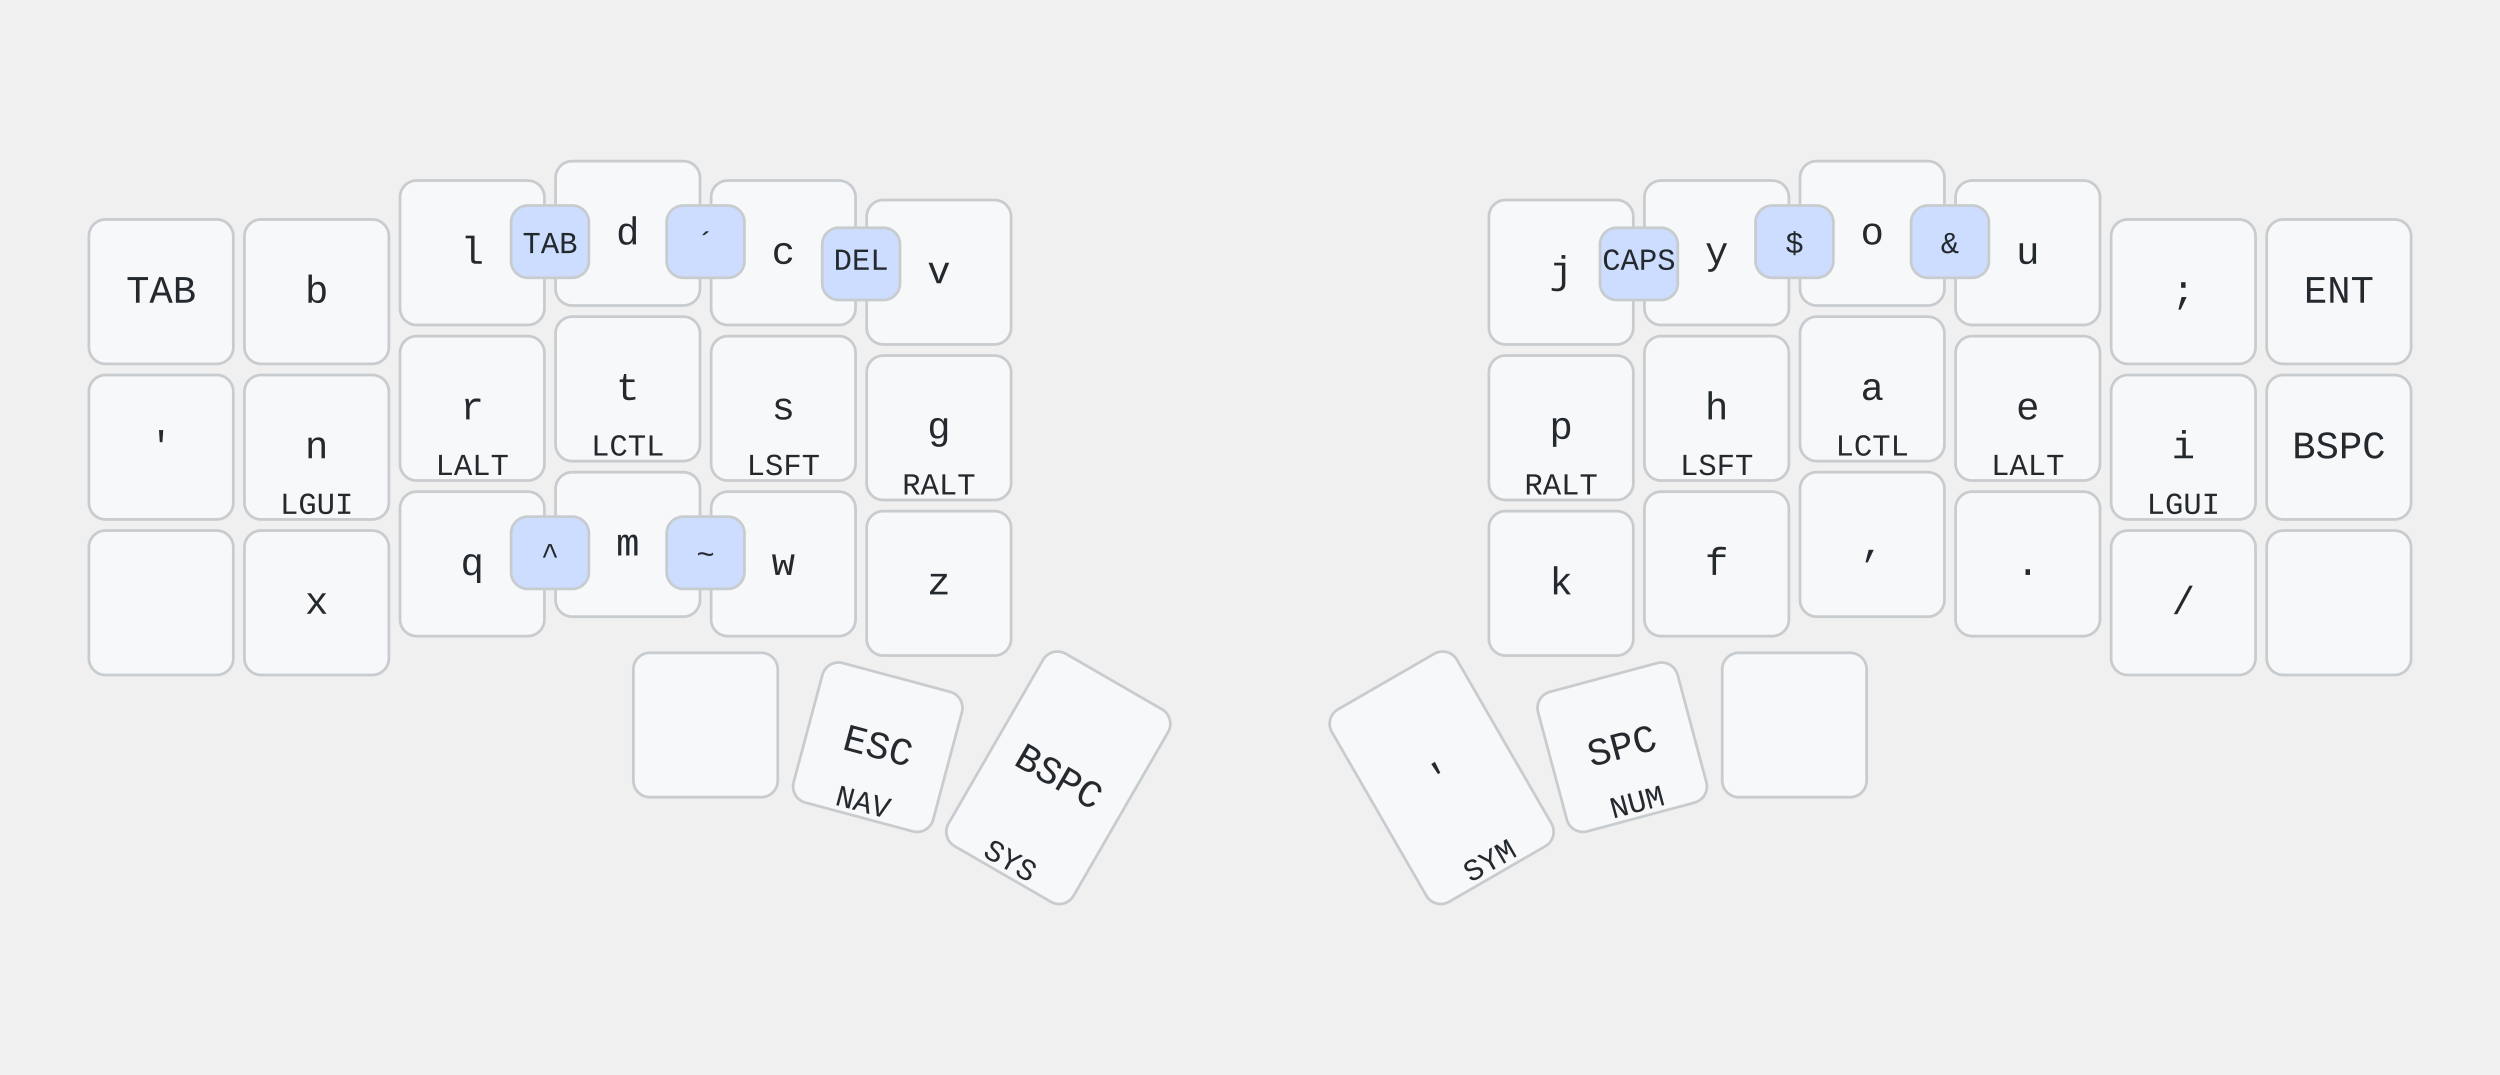
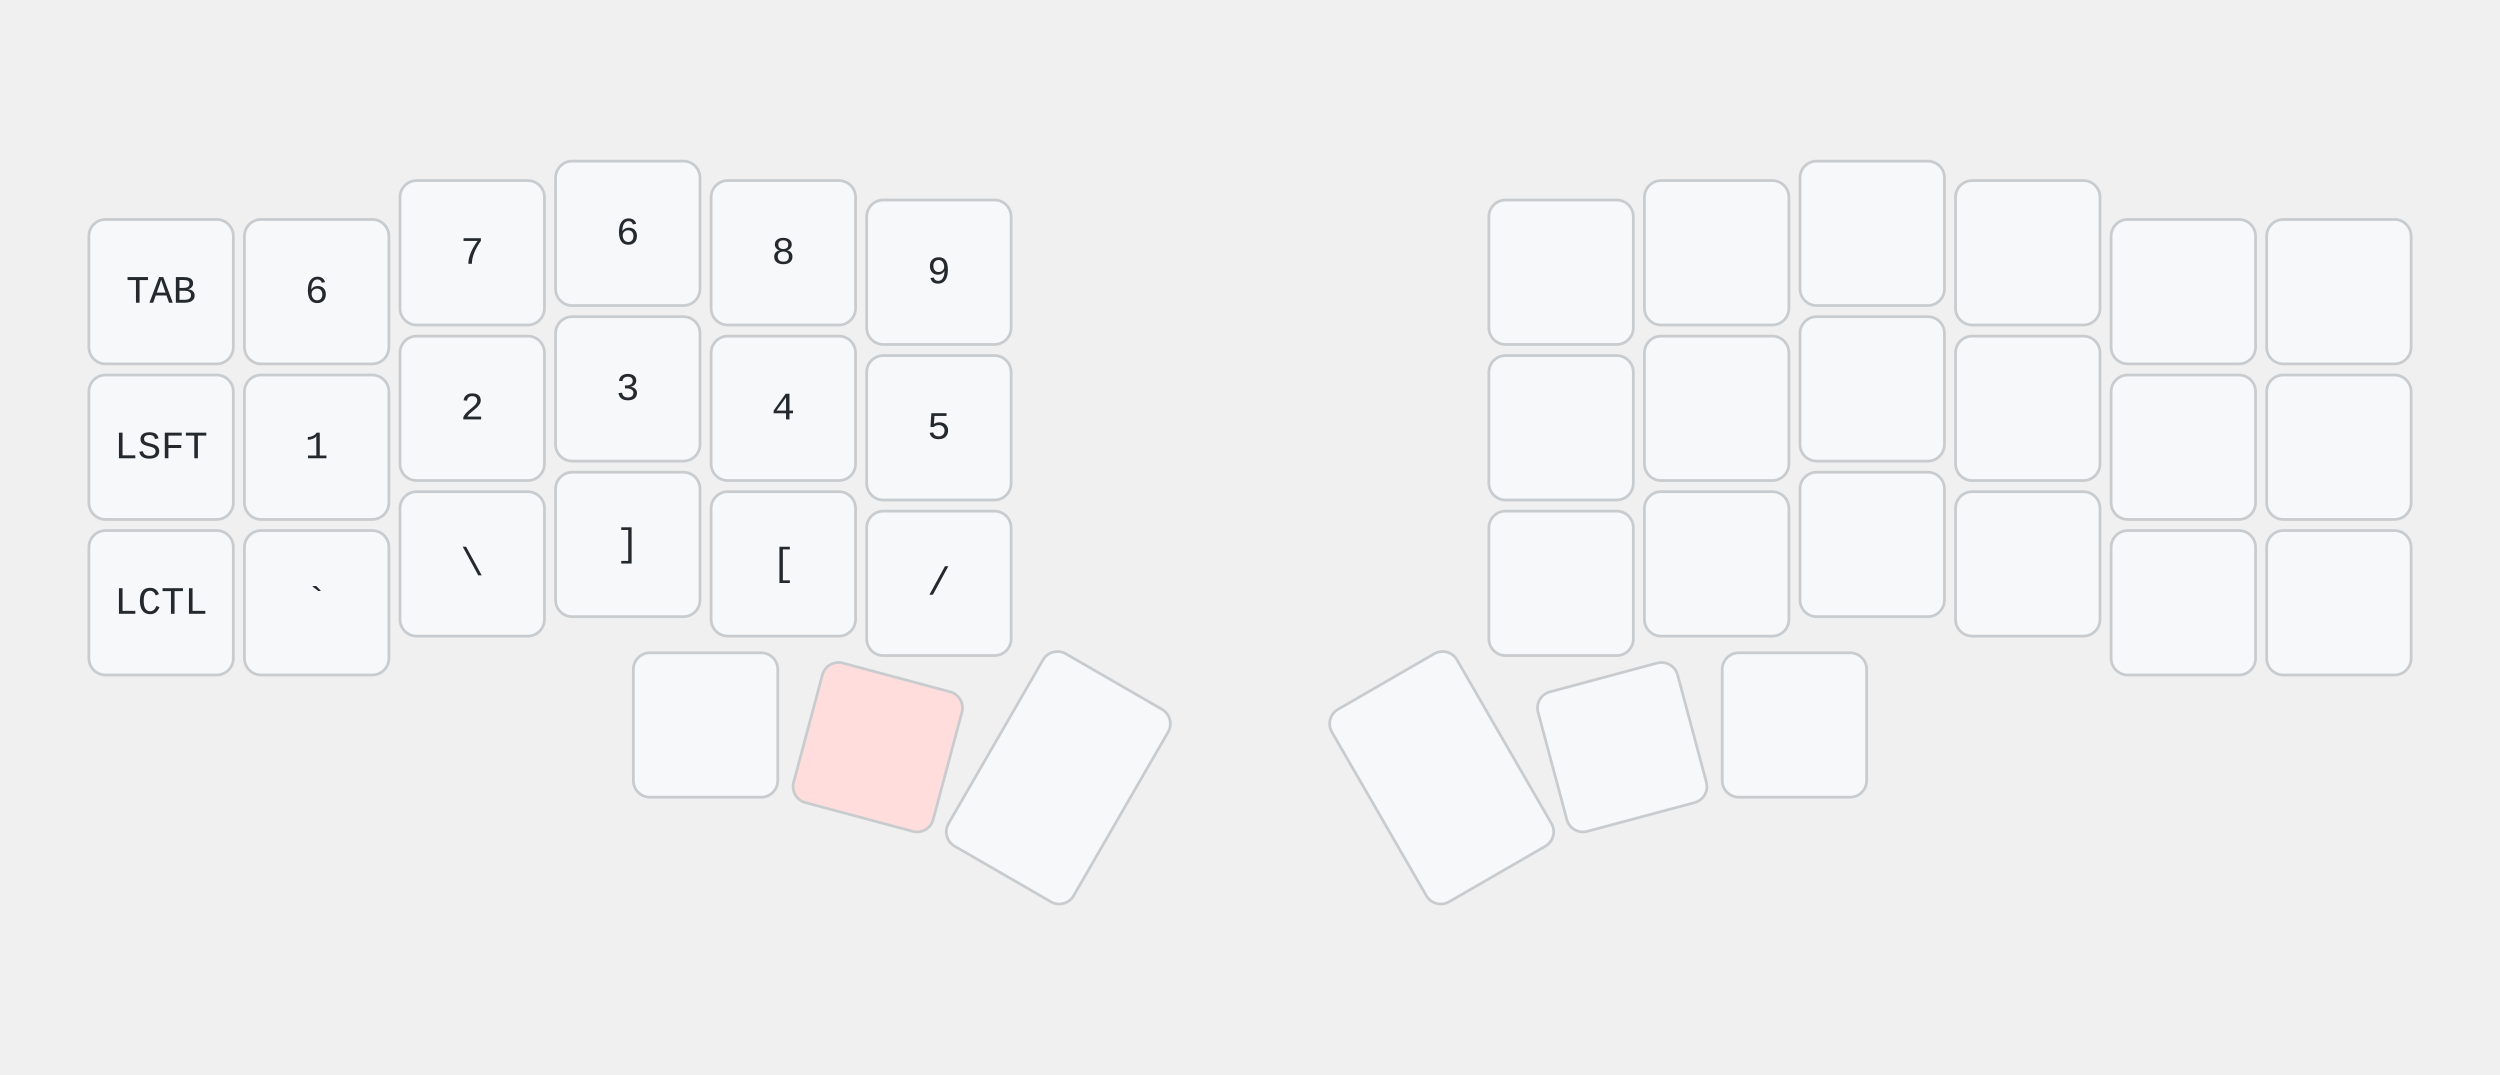
<svg xmlns="http://www.w3.org/2000/svg" width="900" height="387" viewBox="0 0 900 387" class="keymap">
  <style>/* inherit to force styles through use tags */
svg path {
    fill: inherit;
}

/* font and background color specifications */
svg.keymap {
    font-family: SFMono-Regular,Consolas,Liberation Mono,Menlo,monospace;
    font-size: 14px;
    font-kerning: normal;
    text-rendering: optimizeLegibility;
    fill: #24292e;
}

/* default key styling */
rect.key {
    fill: #f6f8fa;
}

rect.key, rect.combo {
    stroke: #c9cccf;
    stroke-width: 1;
}

/* default key side styling, only used is draw_key_sides is set */
rect.side {
    filter: brightness(90%);
}

/* color accent for combo boxes */
rect.combo, rect.combo-separate {
    fill: #cdf;
}

/* color accent for held keys */
rect.held, rect.combo.held {
    fill: #fdd;
}

/* color accent for ghost (optional) keys */
rect.ghost, rect.combo.ghost {
    stroke-dasharray: 4, 4;
    stroke-width: 2;
}

text {
    text-anchor: middle;
    dominant-baseline: middle;
}

/* styling for layer labels */
text.label {
    font-weight: bold;
    text-anchor: start;
    stroke: white;
    stroke-width: 4;
    paint-order: stroke;
}

/* styling for optional footer */
text.footer {
    text-anchor: end;
    dominant-baseline: auto;
    stroke: white;
    stroke-width: 4;
    paint-order: stroke;
}

/* styling for combo tap, and key non-tap label text */
text.combo, text.hold, text.shifted, text.left, text.right, text.tl, text.tr, text.bl, text.br {
    font-size: 11px;
}

text.hold, text.bl, text.br {
    text-anchor: middle;
    dominant-baseline: auto;
}

text.shifted, text.tl, text.tr {
    text-anchor: middle;
    dominant-baseline: hanging;
}

text.left, text.tl, text.bl {
    text-anchor: start;
}

text.right, text.tr, text.br {
    text-anchor: end;
}

text.layer-activator {
    text-decoration: underline;
}

/* styling for hold/shifted label text in combo box */
text.combo.hold, text.combo.shifted, text.combo.left, text.combo.right {
    font-size: 8px;
}

/* lighter symbol for transparent keys */
text.trans {
    fill: #7b7e81;
}

/* styling for combo dendrons */
path.combo {
    stroke-width: 1;
    stroke: gray;
    fill: none;
}

/* Start Tabler Icons Cleanup */
/* cannot use height/width with glyphs */
.icon-tabler &gt; path {
    fill: inherit;
    stroke: inherit;
    stroke-width: 2;
}
/* hide tabler's default box */
.icon-tabler &gt; path[stroke="none"][fill="none"] {
    visibility: hidden;
}
/* End Tabler Icons Cleanup */
</style>
-   <g transform="translate(30, 0)" class="layer-BASE">
+   <g transform="translate(30, 0)" class="layer-MOBAN">
    <g transform="translate(0, 56)">
      <g transform="translate(28, 49)" class="key keypos-0">
        <rect rx="6" ry="6" x="-26" y="-26" width="52" height="52" class="key" />
        <text x="0" y="0" class="key tap">TAB</text>
      </g>
      <g transform="translate(84, 49)" class="key keypos-1">
        <rect rx="6" ry="6" x="-26" y="-26" width="52" height="52" class="key" />
-         <text x="0" y="0" class="key tap">b</text>
+         <text x="0" y="0" class="key tap">6</text>
      </g>
      <g transform="translate(140, 35)" class="key keypos-2">
        <rect rx="6" ry="6" x="-26" y="-26" width="52" height="52" class="key" />
-         <text x="0" y="0" class="key tap">l</text>
+         <text x="0" y="0" class="key tap">7</text>
      </g>
      <g transform="translate(196, 28)" class="key keypos-3">
        <rect rx="6" ry="6" x="-26" y="-26" width="52" height="52" class="key" />
-         <text x="0" y="0" class="key tap">d</text>
+         <text x="0" y="0" class="key tap">6</text>
      </g>
      <g transform="translate(252, 35)" class="key keypos-4">
        <rect rx="6" ry="6" x="-26" y="-26" width="52" height="52" class="key" />
-         <text x="0" y="0" class="key tap">c</text>
+         <text x="0" y="0" class="key tap">8</text>
      </g>
      <g transform="translate(308, 42)" class="key keypos-5">
        <rect rx="6" ry="6" x="-26" y="-26" width="52" height="52" class="key" />
-         <text x="0" y="0" class="key tap">v</text>
+         <text x="0" y="0" class="key tap">9</text>
      </g>
      <g transform="translate(532, 42)" class="key keypos-6">
        <rect rx="6" ry="6" x="-26" y="-26" width="52" height="52" class="key" />
-         <text x="0" y="0" class="key tap">j</text>
      </g>
      <g transform="translate(588, 35)" class="key keypos-7">
        <rect rx="6" ry="6" x="-26" y="-26" width="52" height="52" class="key" />
-         <text x="0" y="0" class="key tap">y</text>
      </g>
      <g transform="translate(644, 28)" class="key keypos-8">
        <rect rx="6" ry="6" x="-26" y="-26" width="52" height="52" class="key" />
-         <text x="0" y="0" class="key tap">o</text>
      </g>
      <g transform="translate(700, 35)" class="key keypos-9">
        <rect rx="6" ry="6" x="-26" y="-26" width="52" height="52" class="key" />
-         <text x="0" y="0" class="key tap">u</text>
      </g>
      <g transform="translate(756, 49)" class="key keypos-10">
        <rect rx="6" ry="6" x="-26" y="-26" width="52" height="52" class="key" />
-         <text x="0" y="0" class="key tap">;</text>
      </g>
      <g transform="translate(812, 49)" class="key keypos-11">
        <rect rx="6" ry="6" x="-26" y="-26" width="52" height="52" class="key" />
-         <text x="0" y="0" class="key tap">ENT</text>
      </g>
      <g transform="translate(28, 105)" class="key keypos-12">
        <rect rx="6" ry="6" x="-26" y="-26" width="52" height="52" class="key" />
-         <text x="0" y="0" class="key tap">'</text>
+         <text x="0" y="0" class="key tap">LSFT</text>
      </g>
      <g transform="translate(84, 105)" class="key keypos-13">
        <rect rx="6" ry="6" x="-26" y="-26" width="52" height="52" class="key" />
-         <text x="0" y="0" class="key tap">n</text>
-         <text x="0" y="24" class="key hold">LGUI</text>
+         <text x="0" y="0" class="key tap">1</text>
      </g>
      <g transform="translate(140, 91)" class="key keypos-14">
        <rect rx="6" ry="6" x="-26" y="-26" width="52" height="52" class="key" />
-         <text x="0" y="0" class="key tap">r</text>
-         <text x="0" y="24" class="key hold">LALT</text>
+         <text x="0" y="0" class="key tap">2</text>
      </g>
      <g transform="translate(196, 84)" class="key keypos-15">
        <rect rx="6" ry="6" x="-26" y="-26" width="52" height="52" class="key" />
-         <text x="0" y="0" class="key tap">t</text>
-         <text x="0" y="24" class="key hold">LCTL</text>
+         <text x="0" y="0" class="key tap">3</text>
      </g>
      <g transform="translate(252, 91)" class="key keypos-16">
        <rect rx="6" ry="6" x="-26" y="-26" width="52" height="52" class="key" />
-         <text x="0" y="0" class="key tap">s</text>
-         <text x="0" y="24" class="key hold">LSFT</text>
+         <text x="0" y="0" class="key tap">4</text>
      </g>
      <g transform="translate(308, 98)" class="key keypos-17">
        <rect rx="6" ry="6" x="-26" y="-26" width="52" height="52" class="key" />
-         <text x="0" y="0" class="key tap">g</text>
-         <text x="0" y="24" class="key hold">RALT</text>
+         <text x="0" y="0" class="key tap">5</text>
      </g>
      <g transform="translate(532, 98)" class="key keypos-18">
        <rect rx="6" ry="6" x="-26" y="-26" width="52" height="52" class="key" />
-         <text x="0" y="0" class="key tap">p</text>
-         <text x="0" y="24" class="key hold">RALT</text>
      </g>
      <g transform="translate(588, 91)" class="key keypos-19">
        <rect rx="6" ry="6" x="-26" y="-26" width="52" height="52" class="key" />
-         <text x="0" y="0" class="key tap">h</text>
-         <text x="0" y="24" class="key hold">LSFT</text>
      </g>
      <g transform="translate(644, 84)" class="key keypos-20">
        <rect rx="6" ry="6" x="-26" y="-26" width="52" height="52" class="key" />
-         <text x="0" y="0" class="key tap">a</text>
-         <text x="0" y="24" class="key hold">LCTL</text>
      </g>
      <g transform="translate(700, 91)" class="key keypos-21">
        <rect rx="6" ry="6" x="-26" y="-26" width="52" height="52" class="key" />
-         <text x="0" y="0" class="key tap">e</text>
-         <text x="0" y="24" class="key hold">LALT</text>
      </g>
      <g transform="translate(756, 105)" class="key keypos-22">
        <rect rx="6" ry="6" x="-26" y="-26" width="52" height="52" class="key" />
-         <text x="0" y="0" class="key tap">i</text>
-         <text x="0" y="24" class="key hold">LGUI</text>
      </g>
      <g transform="translate(812, 105)" class="key keypos-23">
        <rect rx="6" ry="6" x="-26" y="-26" width="52" height="52" class="key" />
-         <text x="0" y="0" class="key tap">BSPC</text>
      </g>
      <g transform="translate(28, 161)" class="key keypos-24">
        <rect rx="6" ry="6" x="-26" y="-26" width="52" height="52" class="key" />
+         <text x="0" y="0" class="key tap">LCTL</text>
      </g>
      <g transform="translate(84, 161)" class="key keypos-25">
        <rect rx="6" ry="6" x="-26" y="-26" width="52" height="52" class="key" />
-         <text x="0" y="0" class="key tap">x</text>
+         <text x="0" y="0" class="key tap">`</text>
      </g>
      <g transform="translate(140, 147)" class="key keypos-26">
        <rect rx="6" ry="6" x="-26" y="-26" width="52" height="52" class="key" />
-         <text x="0" y="0" class="key tap">q</text>
+         <text x="0" y="0" class="key tap">\</text>
      </g>
      <g transform="translate(196, 140)" class="key keypos-27">
        <rect rx="6" ry="6" x="-26" y="-26" width="52" height="52" class="key" />
-         <text x="0" y="0" class="key tap">m</text>
+         <text x="0" y="0" class="key tap">]</text>
      </g>
      <g transform="translate(252, 147)" class="key keypos-28">
        <rect rx="6" ry="6" x="-26" y="-26" width="52" height="52" class="key" />
-         <text x="0" y="0" class="key tap">w</text>
+         <text x="0" y="0" class="key tap">[</text>
      </g>
      <g transform="translate(308, 154)" class="key keypos-29">
        <rect rx="6" ry="6" x="-26" y="-26" width="52" height="52" class="key" />
-         <text x="0" y="0" class="key tap">z</text>
+         <text x="0" y="0" class="key tap">/</text>
      </g>
      <g transform="translate(532, 154)" class="key keypos-30">
        <rect rx="6" ry="6" x="-26" y="-26" width="52" height="52" class="key" />
-         <text x="0" y="0" class="key tap">k</text>
      </g>
      <g transform="translate(588, 147)" class="key keypos-31">
        <rect rx="6" ry="6" x="-26" y="-26" width="52" height="52" class="key" />
-         <text x="0" y="0" class="key tap">f</text>
      </g>
      <g transform="translate(644, 140)" class="key keypos-32">
        <rect rx="6" ry="6" x="-26" y="-26" width="52" height="52" class="key" />
-         <text x="0" y="0" class="key tap">,</text>
      </g>
      <g transform="translate(700, 147)" class="key keypos-33">
        <rect rx="6" ry="6" x="-26" y="-26" width="52" height="52" class="key" />
-         <text x="0" y="0" class="key tap">.</text>
      </g>
      <g transform="translate(756, 161)" class="key keypos-34">
        <rect rx="6" ry="6" x="-26" y="-26" width="52" height="52" class="key" />
-         <text x="0" y="0" class="key tap">/</text>
      </g>
      <g transform="translate(812, 161)" class="key keypos-35">
        <rect rx="6" ry="6" x="-26" y="-26" width="52" height="52" class="key" />
      </g>
      <g transform="translate(224, 205)" class="key keypos-36">
        <rect rx="6" ry="6" x="-26" y="-26" width="52" height="52" class="key" />
      </g>
-       <g transform="translate(286, 213) rotate(15.0)" class="key keypos-37">
-         <rect rx="6" ry="6" x="-26" y="-26" width="52" height="52" class="key" />
-         <text x="0" y="0" class="key tap">ESC</text>
-         <text x="0" y="24" class="key hold">NAV</text>
+       <g transform="translate(286, 213) rotate(15.0)" class="key held keypos-37">
+         <rect rx="6" ry="6" x="-26" y="-26" width="52" height="52" class="key held" />
      </g>
      <g transform="translate(351, 224) rotate(30.0)" class="key keypos-38">
        <rect rx="6" ry="6" x="-26" y="-40" width="52" height="80" class="key" />
-         <text x="0" y="0" class="key tap">BSPC</text>
-         <text x="0" y="38" class="key hold">SYS</text>
      </g>
      <g transform="translate(489, 224) rotate(-30.0)" class="key keypos-39">
        <rect rx="6" ry="6" x="-26" y="-40" width="52" height="80" class="key" />
-         <text x="0" y="0" class="key tap">'</text>
-         <text x="0" y="38" class="key hold">SYM</text>
      </g>
      <g transform="translate(554, 213) rotate(-15.0)" class="key keypos-40">
        <rect rx="6" ry="6" x="-26" y="-26" width="52" height="52" class="key" />
-         <text x="0" y="0" class="key tap">SPC</text>
-         <text x="0" y="24" class="key hold">NUM</text>
      </g>
      <g transform="translate(616, 205)" class="key keypos-41">
        <rect rx="6" ry="6" x="-26" y="-26" width="52" height="52" class="key" />
-       </g>
-       <g class="combo combopos-0">
-         <rect rx="6" ry="6" x="154" y="18" width="28" height="26" class="combo" />
-         <text x="168" y="32" class="combo tap">TAB</text>
-       </g>
-       <g class="combo combopos-1">
-         <rect rx="6" ry="6" x="210" y="18" width="28" height="26" class="combo" />
-         <text x="224" y="32" class="combo tap">´</text>
-       </g>
-       <g class="combo combopos-2">
-         <rect rx="6" ry="6" x="266" y="26" width="28" height="26" class="combo" />
-         <text x="280" y="38" class="combo tap">DEL</text>
-       </g>
-       <g class="combo combopos-3">
-         <rect rx="6" ry="6" x="546" y="26" width="28" height="26" class="combo" />
-         <text x="560" y="38" class="combo tap">CAPS</text>
-       </g>
-       <g class="combo combopos-4">
-         <rect rx="6" ry="6" x="602" y="18" width="28" height="26" class="combo" />
-         <text x="616" y="32" class="combo tap">$</text>
-       </g>
-       <g class="combo combopos-5">
-         <rect rx="6" ry="6" x="658" y="18" width="28" height="26" class="combo" />
-         <text x="672" y="32" class="combo tap">&amp;</text>
-       </g>
-       <g class="combo combopos-6">
-         <rect rx="6" ry="6" x="154" y="130" width="28" height="26" class="combo" />
-         <text x="168" y="144" class="combo tap">^</text>
-       </g>
-       <g class="combo combopos-7">
-         <rect rx="6" ry="6" x="210" y="130" width="28" height="26" class="combo" />
-         <text x="224" y="144" class="combo tap">~</text>
      </g>
    </g>
  </g>
</svg>
